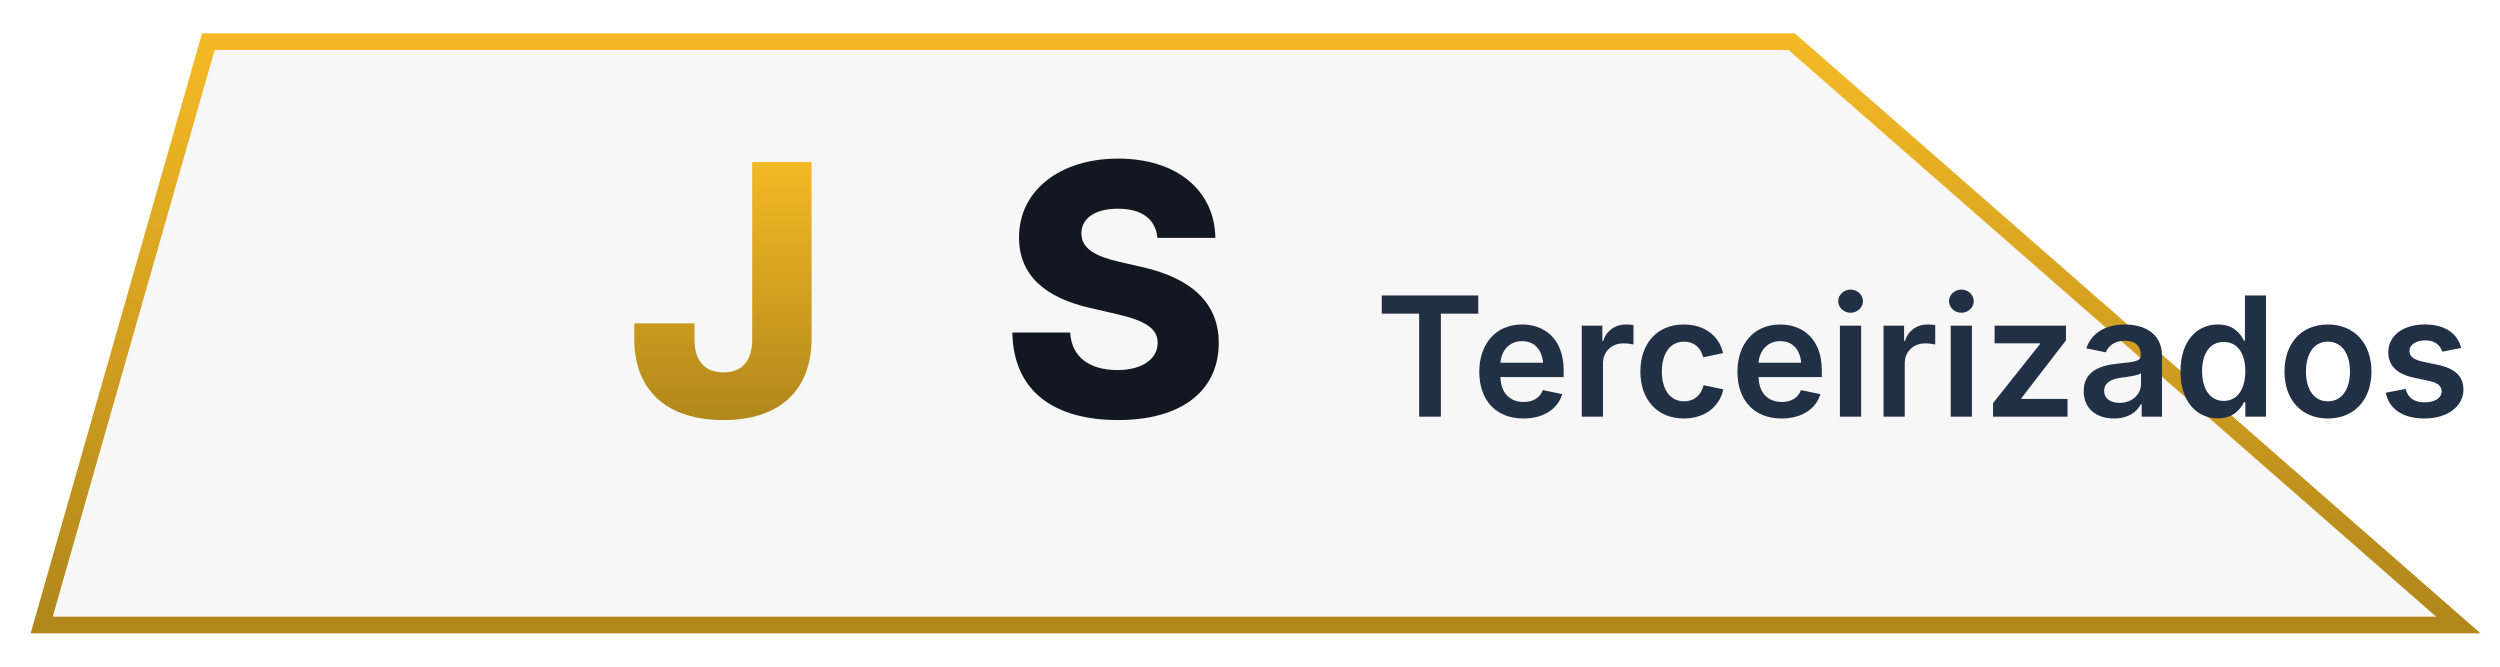
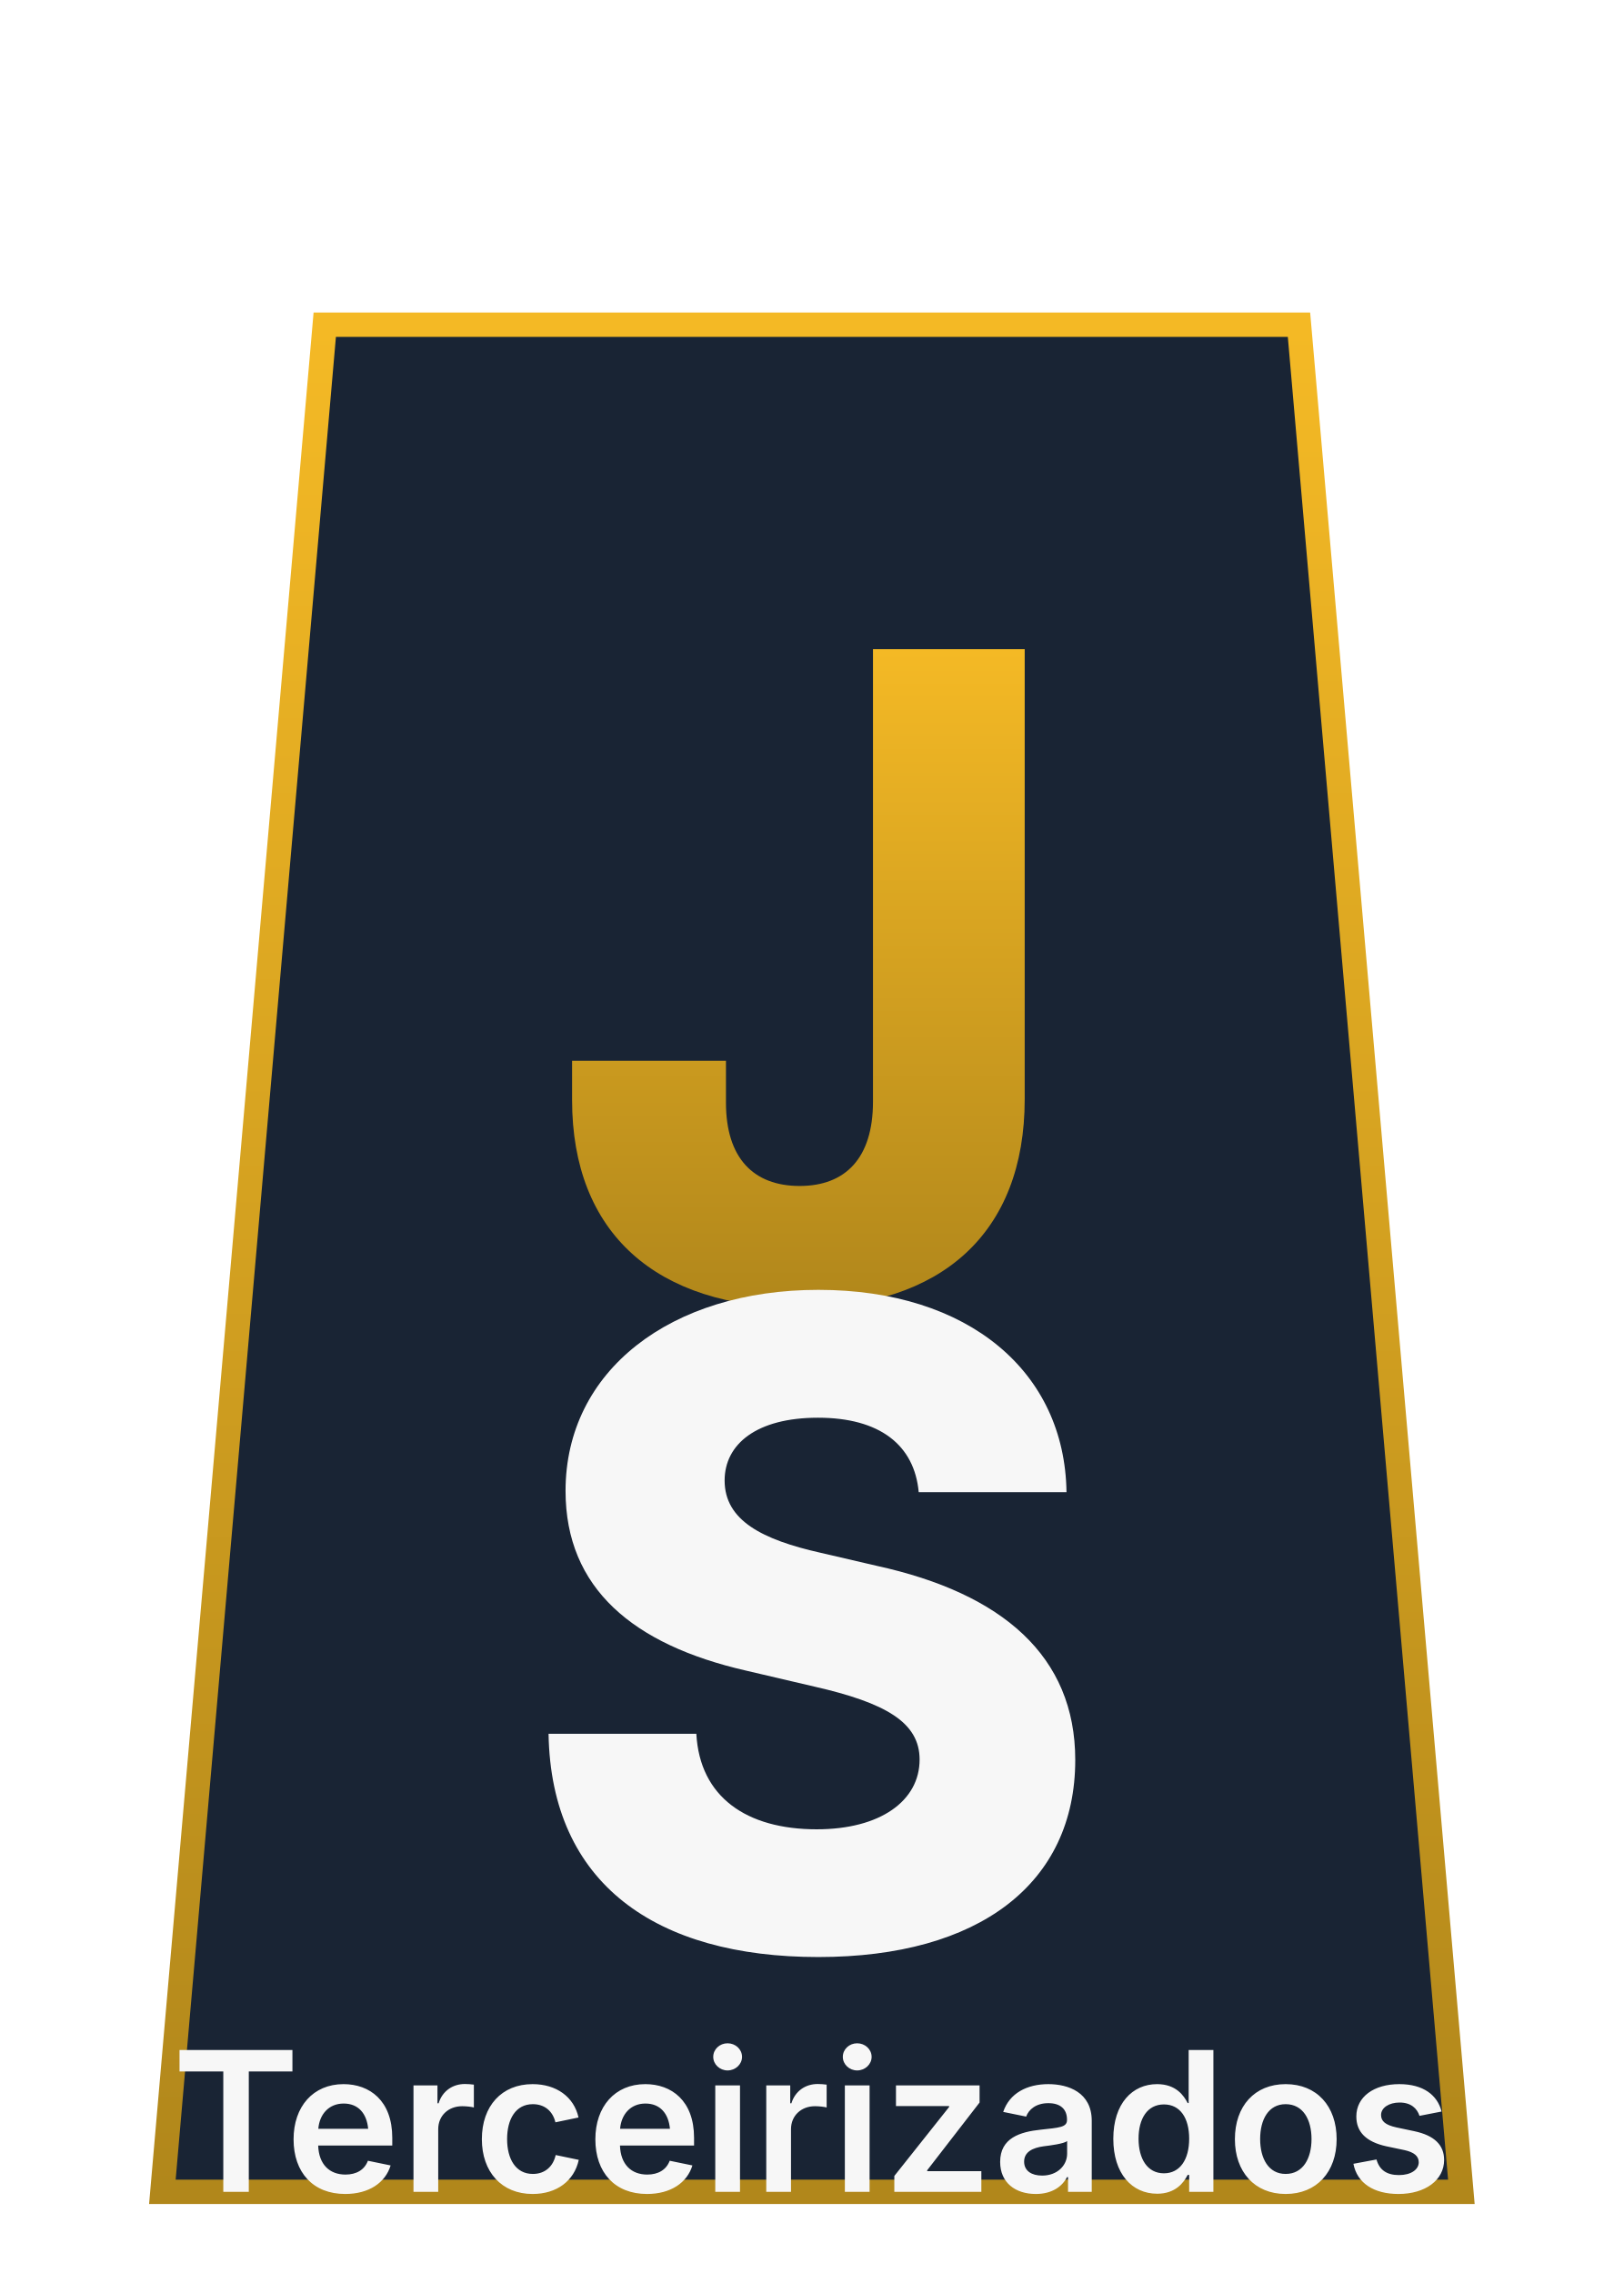
- <svg xmlns="http://www.w3.org/2000/svg" viewBox="0 0 300 80">
+ <svg xmlns="http://www.w3.org/2000/svg" viewBox="0 0 200 280">
  <defs>
    <linearGradient id="goldGrad" x1="0" y1="0" x2="0" y2="1">
      <stop offset="0%" stop-color="hsl(43, 90%, 55%)" />
      <stop offset="100%" stop-color="hsl(43, 74%, 40%)" />
    </linearGradient>
  </defs>
-   <polygon points="5,75 25,5 215,5 295,75" fill="hsl(0,0%,97%)" stroke="url(#goldGrad)" stroke-width="2" />
-   <text x="75" y="50" font-family="Inter, sans-serif" font-size="42" font-weight="800" fill="url(#goldGrad)">J</text>
-   <text x="120" y="50" font-family="Inter, sans-serif" font-size="42" font-weight="800" fill="hsl(215,35%,10%)">S</text>
-   <text x="165" y="50" font-family="Inter, sans-serif" font-size="20" font-weight="600" fill="hsl(215,35%,20%)">Terceirizados</text>
+   <polygon points="20,270 40,40 160,40 180,270" fill="hsl(215,35%,15%)" stroke="url(#goldGrad)" stroke-width="3" />
+   <text x="100" y="160" text-anchor="middle" font-family="Inter, sans-serif" font-size="110" font-weight="800" fill="url(#goldGrad)">J</text>
+   <text x="100" y="240" text-anchor="middle" font-family="Inter, sans-serif" font-size="110" font-weight="800" fill="hsl(0,0%,97%)">S</text>
+   <text x="100" y="270" text-anchor="middle" font-family="Inter, sans-serif" font-size="24" font-weight="600" fill="hsl(0,0%,97%)">Terceirizados</text>
</svg>
